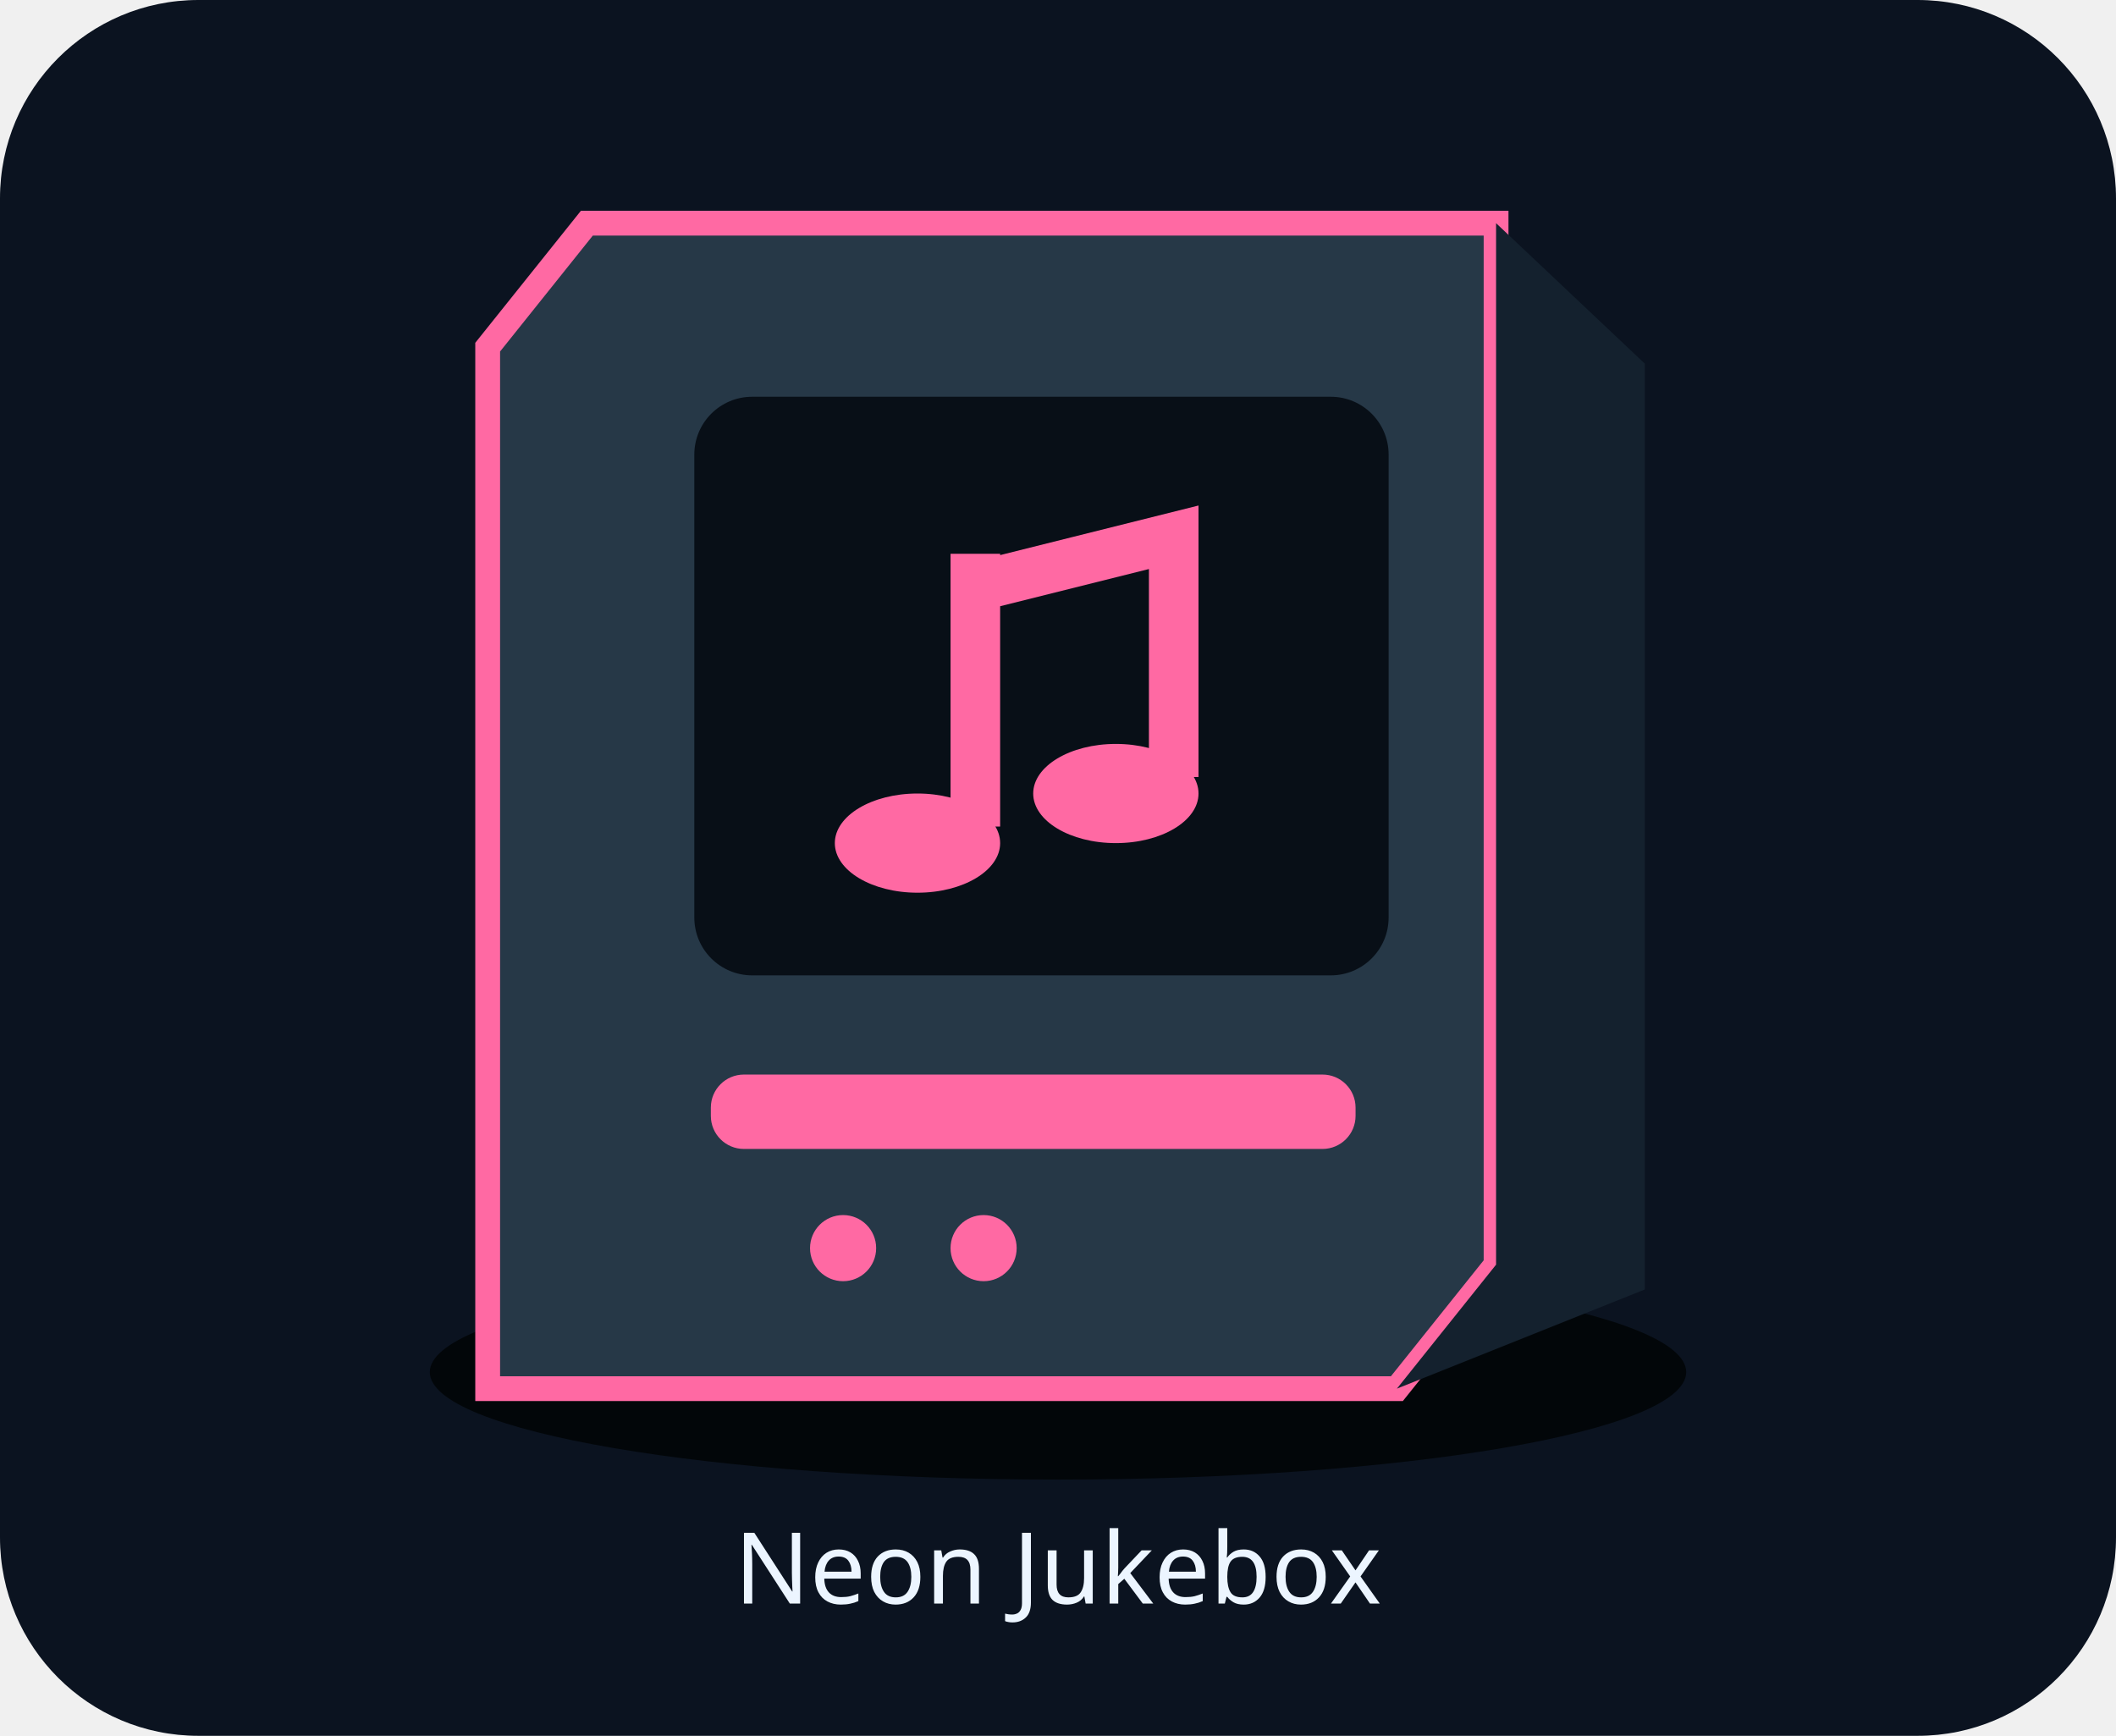
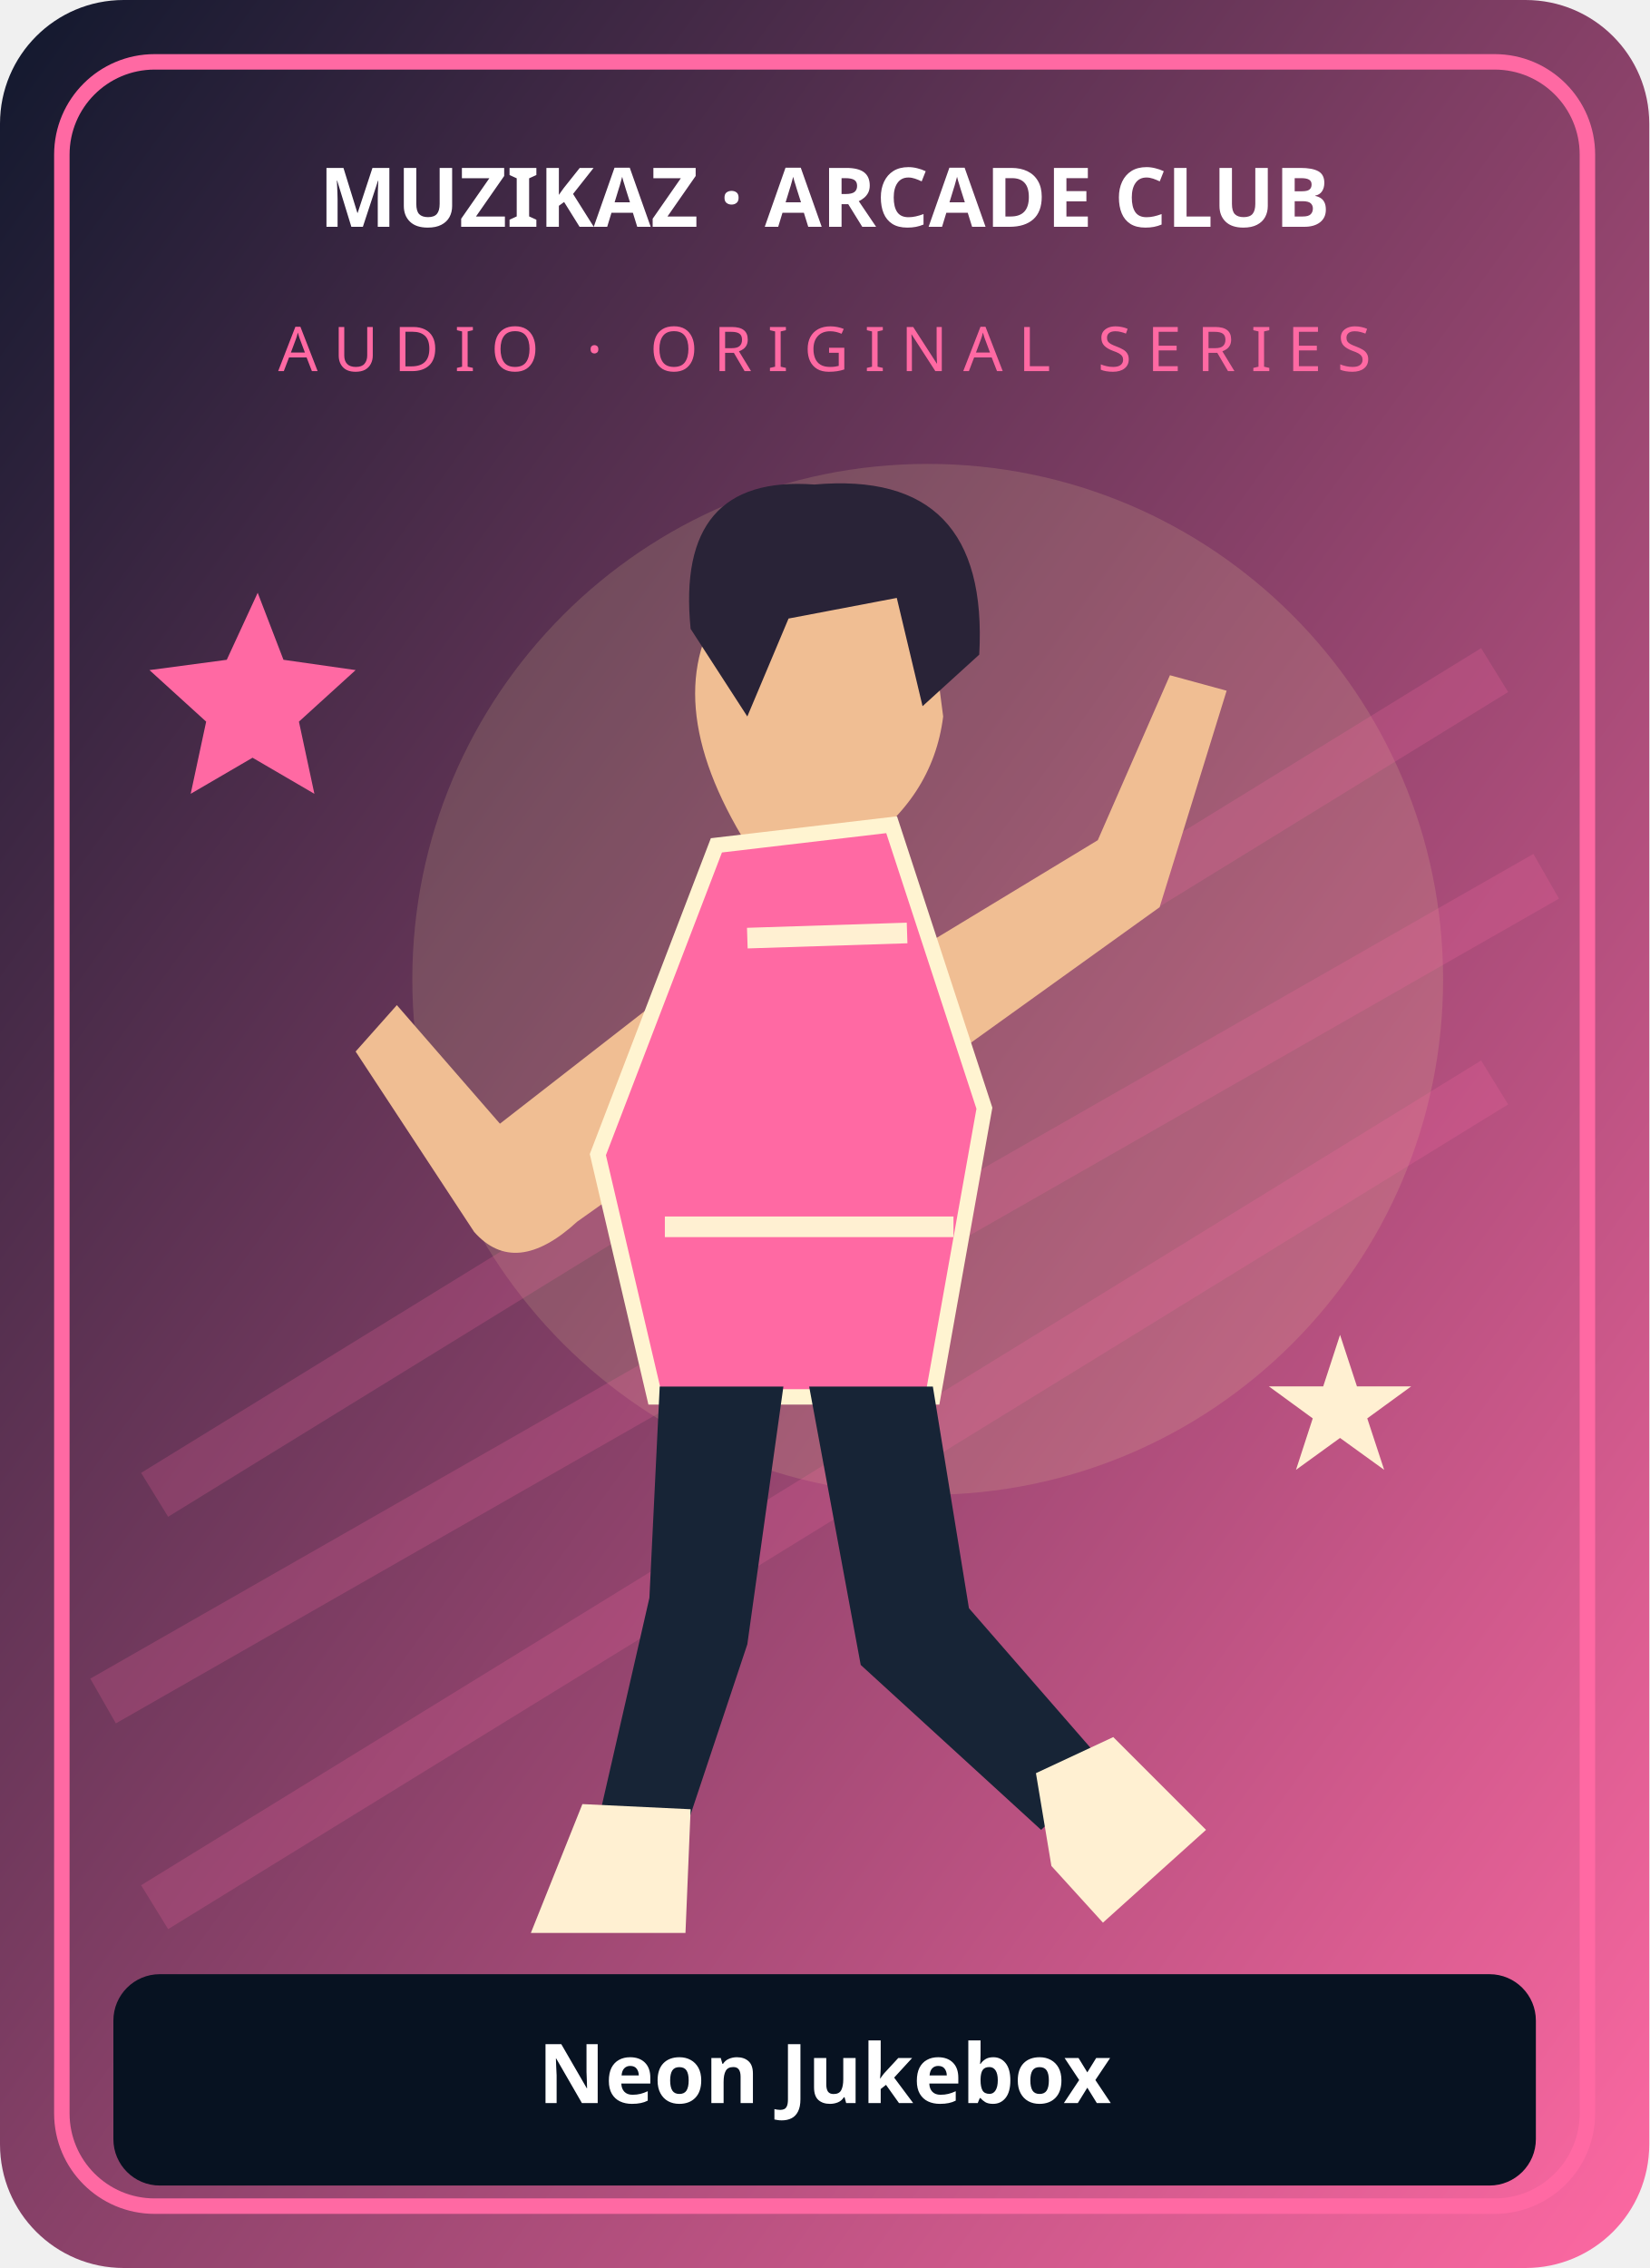
- <svg xmlns="http://www.w3.org/2000/svg" viewBox="0 0 256 210" role="img" aria-labelledby="title desc">
-   <rect width="256" height="210" rx="24" fill="#0b1320" />
-   <ellipse cx="128" cy="166" rx="76" ry="13" fill="#020609" />
-   <path d="M71 27h110v126l-12 15H59V42z" fill="#263847" stroke="#ff69a3" stroke-width="3" />
-   <path d="m181 27 18 17v112l-30 12 12-15z" fill="#14212e" />
-   <rect x="84" y="48" width="84" height="70" rx="7" fill="#080f17" />
-   <path d="M118 67v33m0-29 24-6v29" stroke="#ff69a3" stroke-width="6" fill="none" />
-   <ellipse cx="111" cy="102" rx="10" ry="6" fill="#ff69a3" />
-   <ellipse cx="135" cy="96" rx="10" ry="6" fill="#ff69a3" />
-   <rect x="86" y="130" width="78" height="9" rx="4" fill="#ff69a3" />
-   <circle cx="102" cy="151" r="4" fill="#ff69a3" />
-   <circle cx="119" cy="151" r="4" fill="#ff69a3" />
-   <text x="128" y="194" text-anchor="middle" font-size="12" font-family="sans-serif" fill="#ecf5ff">Neon Jukebox</text>
+ <svg xmlns="http://www.w3.org/2000/svg" viewBox="0 0 320 440" role="img" aria-label="Neon Jukebox retro pin-up poster">
+   <defs>
+     <linearGradient id="bg" x2="1" y2="1">
+       <stop stop-color="#10182d" />
+       <stop offset="1" stop-color="#ff69a3" />
+     </linearGradient>
+   </defs>
+   <rect width="320" height="440" rx="24" fill="url(#bg)" />
+   <rect x="12" y="12" width="296" height="416" rx="18" fill="none" stroke="#ff69a3" stroke-width="3" />
+   <circle cx="180" cy="190" r="100" fill="#f5d699" opacity=".16" />
+   <path d="M30 290L290 130M20 330L300 170M30 370L290 210" stroke="#ff69a3" opacity=".2" stroke-width="10" />
+   <text x="160" y="44" text-anchor="middle" fill="#fff" font-family="sans-serif" font-size="16" font-weight="900">MUZIKAZ · ARCADE CLUB</text>
+   <text x="160" y="72" text-anchor="middle" fill="#ff69a3" font-family="sans-serif" font-size="12" letter-spacing="3">AUDIO · ORIGINAL SERIES</text>
+   <g fill="#f0be93">
+     <path d="M145 164Q127 135 141 116Q161 92 180 116L183 139Q181 155 166 165Z" />
+     <path d="M133 190L97 218L77 195L69 204L92 239Q100 248 112 237L143 215Z" />
+     <path d="M180 183L213 163L227 131L238 134L225 176L186 204Z" />
+   </g>
+   <path d="M134 122Q131 92 158 94Q192 91 190 127L179 137L174 116L153 120L145 139Z" fill="#292337" />
+   <path d="M139 164L173 160L191 215L181 271L127 271L116 224Z" fill="#ff69a3" stroke="#fff4d1" stroke-width="3" />
+   <path d="M128 269L152 269L145 319L132 358L115 358L126 310Z M157 269L181 269L188 312L215 343L202 355L167 323Z" fill="#172436" />
+   <path d="M113 350L134 351L133 375L103 375Z M201 344L216 337L234 355L214 373L204 362Z" fill="#fff0d2" />
+   <path d="M145 182L176 181M129 238L185 238" stroke="#fff0d2" stroke-width="4" />
+   <path d="M50 115L55 128L69 130L58 140L61 154L49 147L37 154L40 140L29 130L44 128Z" fill="#ff69a3" />
+   <text x="260" y="285" text-anchor="middle" fill="#fff0d2" font-family="sans-serif" font-size="36">★</text>
+   <rect x="22" y="383" width="276" height="41" rx="9" fill="#071221" />
+   <text x="160" y="408" text-anchor="middle" fill="#fff" font-family="sans-serif" font-size="16" font-weight="800" textLength="250" lengthAdjust="spacingAndGlyphs">Neon Jukebox</text>
</svg>
